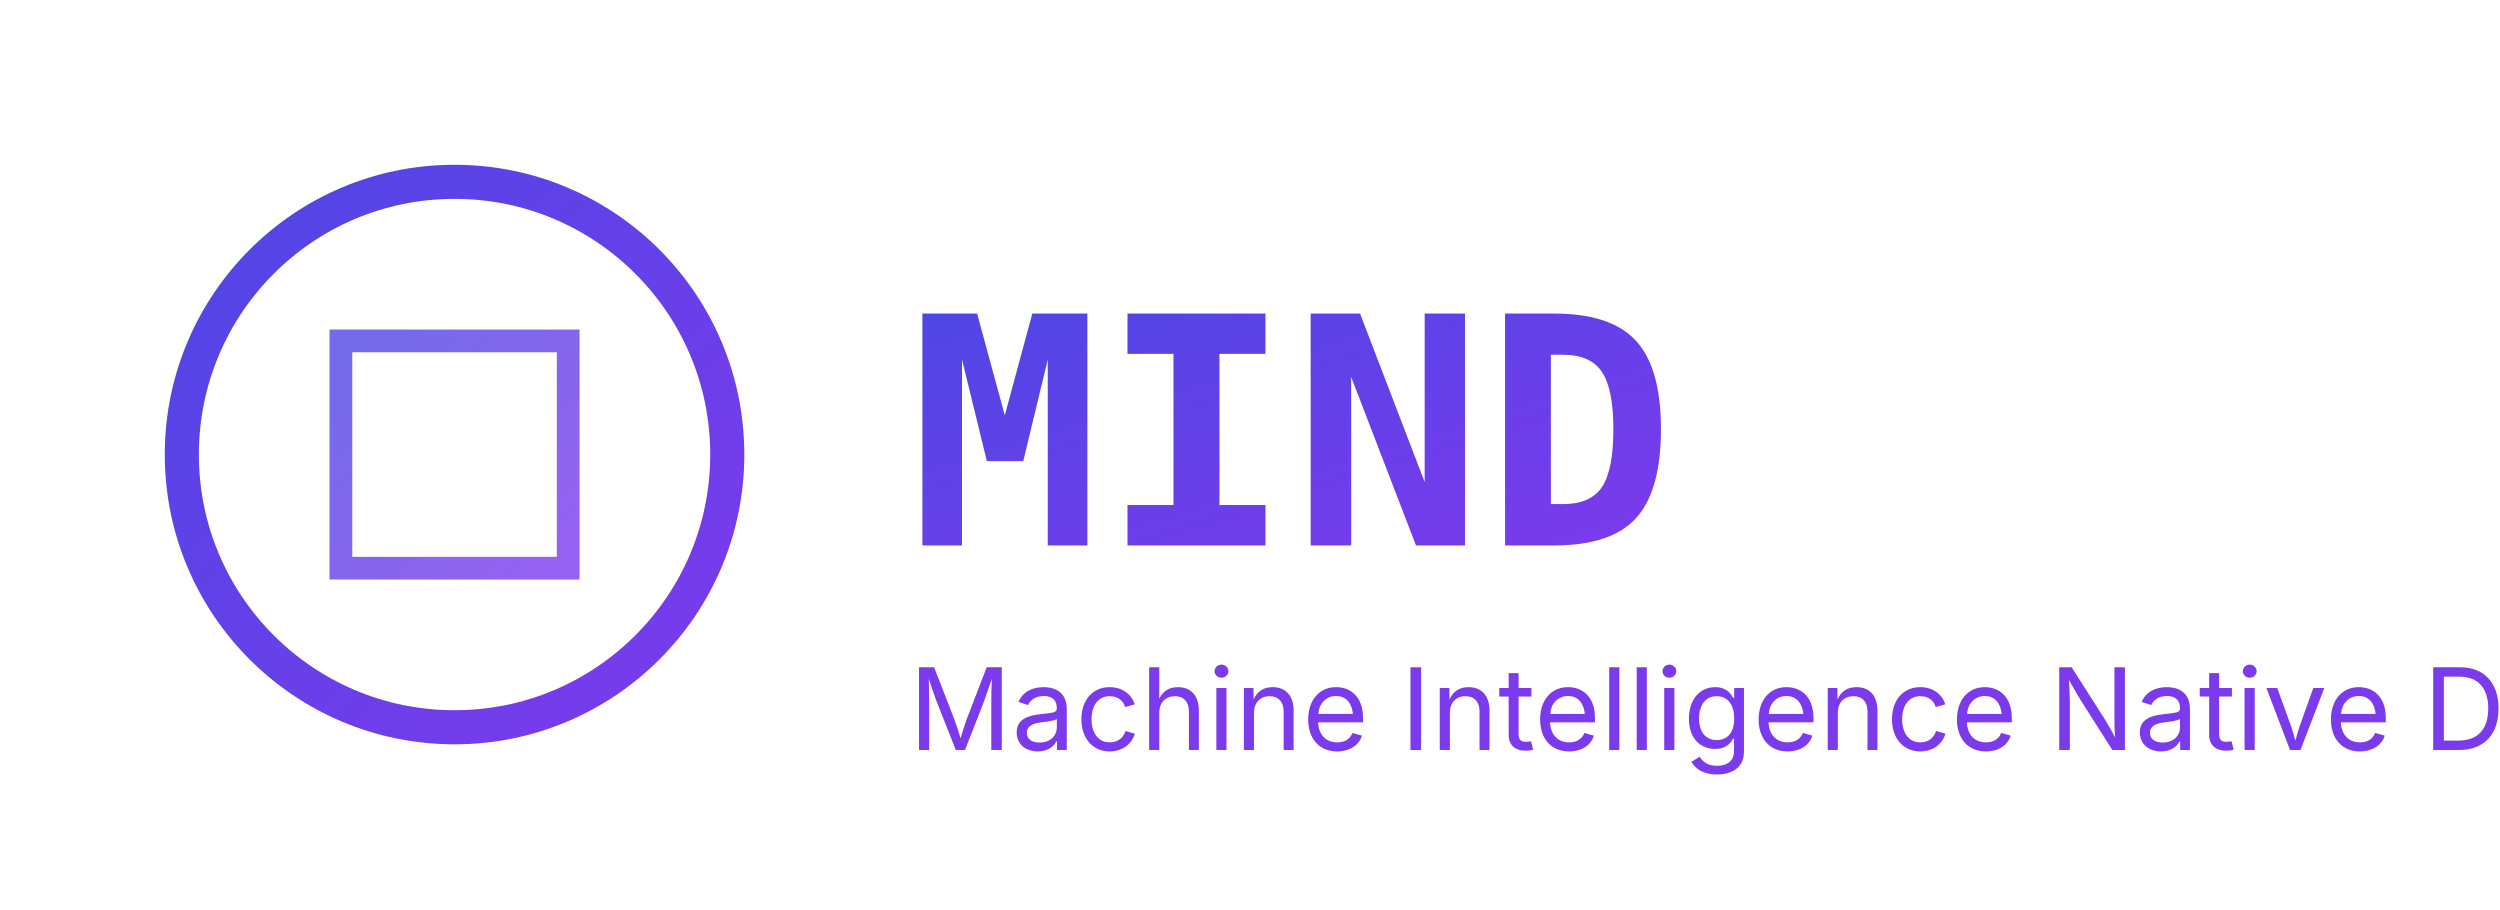
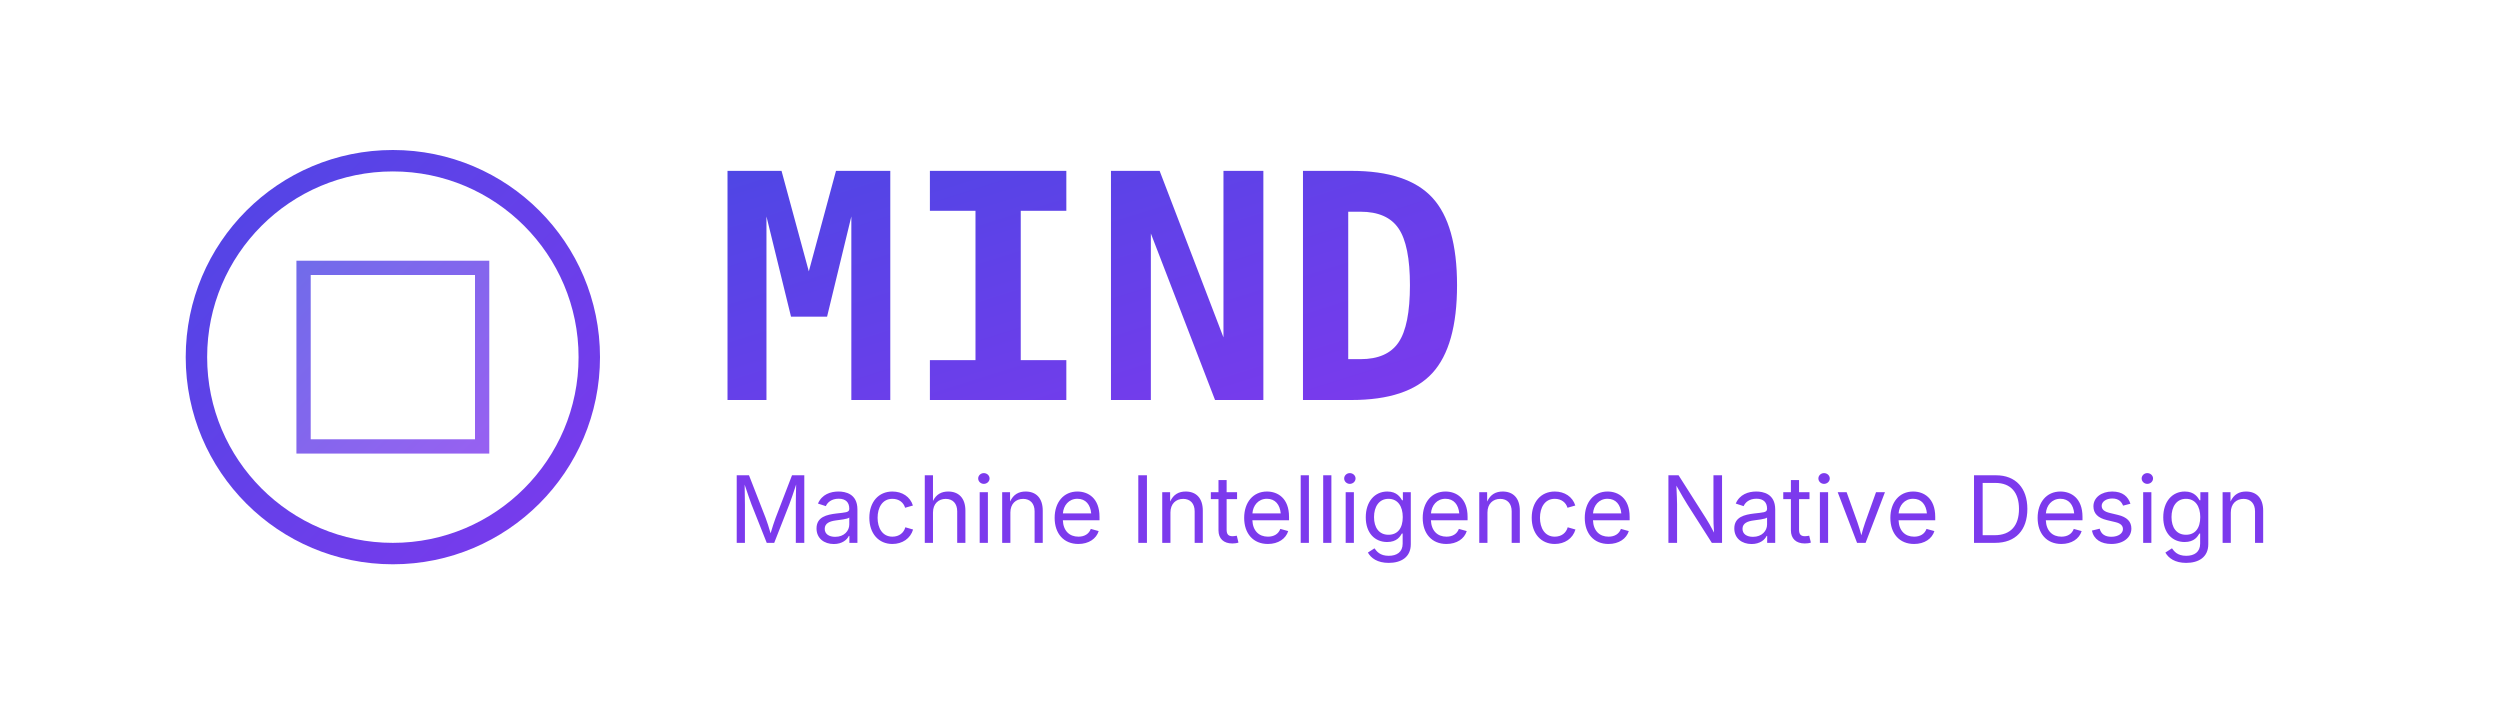
- <svg xmlns="http://www.w3.org/2000/svg" width="220" height="80" viewBox="0 0 220 80">
+ <svg xmlns="http://www.w3.org/2000/svg" viewBox="0 0 700 200" preserveAspectRatio="xMidYMid meet">
  <defs>
    <linearGradient id="grad" x1="0" y1="0" x2="100%" y2="100%">
      <stop offset="0%" stop-color="#4F46E5" />
      <stop offset="100%" stop-color="#7C3AED" />
    </linearGradient>
  </defs>
-   <rect width="220" height="80" fill="transparent" />
-   <circle cx="40" cy="40" r="24" stroke="url(#grad)" stroke-width="3" fill="none" />
-   <path d="M30 30 L50 30 L50 50 L30 50 Z" stroke="url(#grad)" stroke-width="2" fill="none" opacity="0.8" />
-   <line x1="40" y1="16" x2="40" y2="64" stroke="url(#grad)" stroke-width="2" opacity="0.6" />
-   <text x="80" y="48" font-family="JetBrains Mono, monospace" font-size="28" font-weight="700" fill="url(#grad)">
+   <rect x="0" y="0" width="700" height="200" fill="transparent" />
+   <circle cx="110" cy="100" r="55" stroke="url(#grad)" stroke-width="6" fill="none" />
+   <path d="M85 75 H135 V125 H85 Z" stroke="url(#grad)" stroke-width="4" fill="none" opacity="0.8" />
+   <line x1="110" y1="42" x2="110" y2="158" stroke="url(#grad)" stroke-width="4" opacity="0.6" />
+   <text x="200" y="112" font-family="JetBrains Mono, Menlo, Consolas, monospace" font-size="88" font-weight="700" fill="url(#grad)">
    MIND
  </text>
-   <text x="80" y="66" font-family="Inter, sans-serif" font-size="10" fill="#7C3AED">
+   <text x="204" y="152" font-family="Inter, Segoe UI, Roboto, Arial, sans-serif" font-size="26" fill="#7C3AED">
    Machine Intelligence Native Design
  </text>
</svg>
